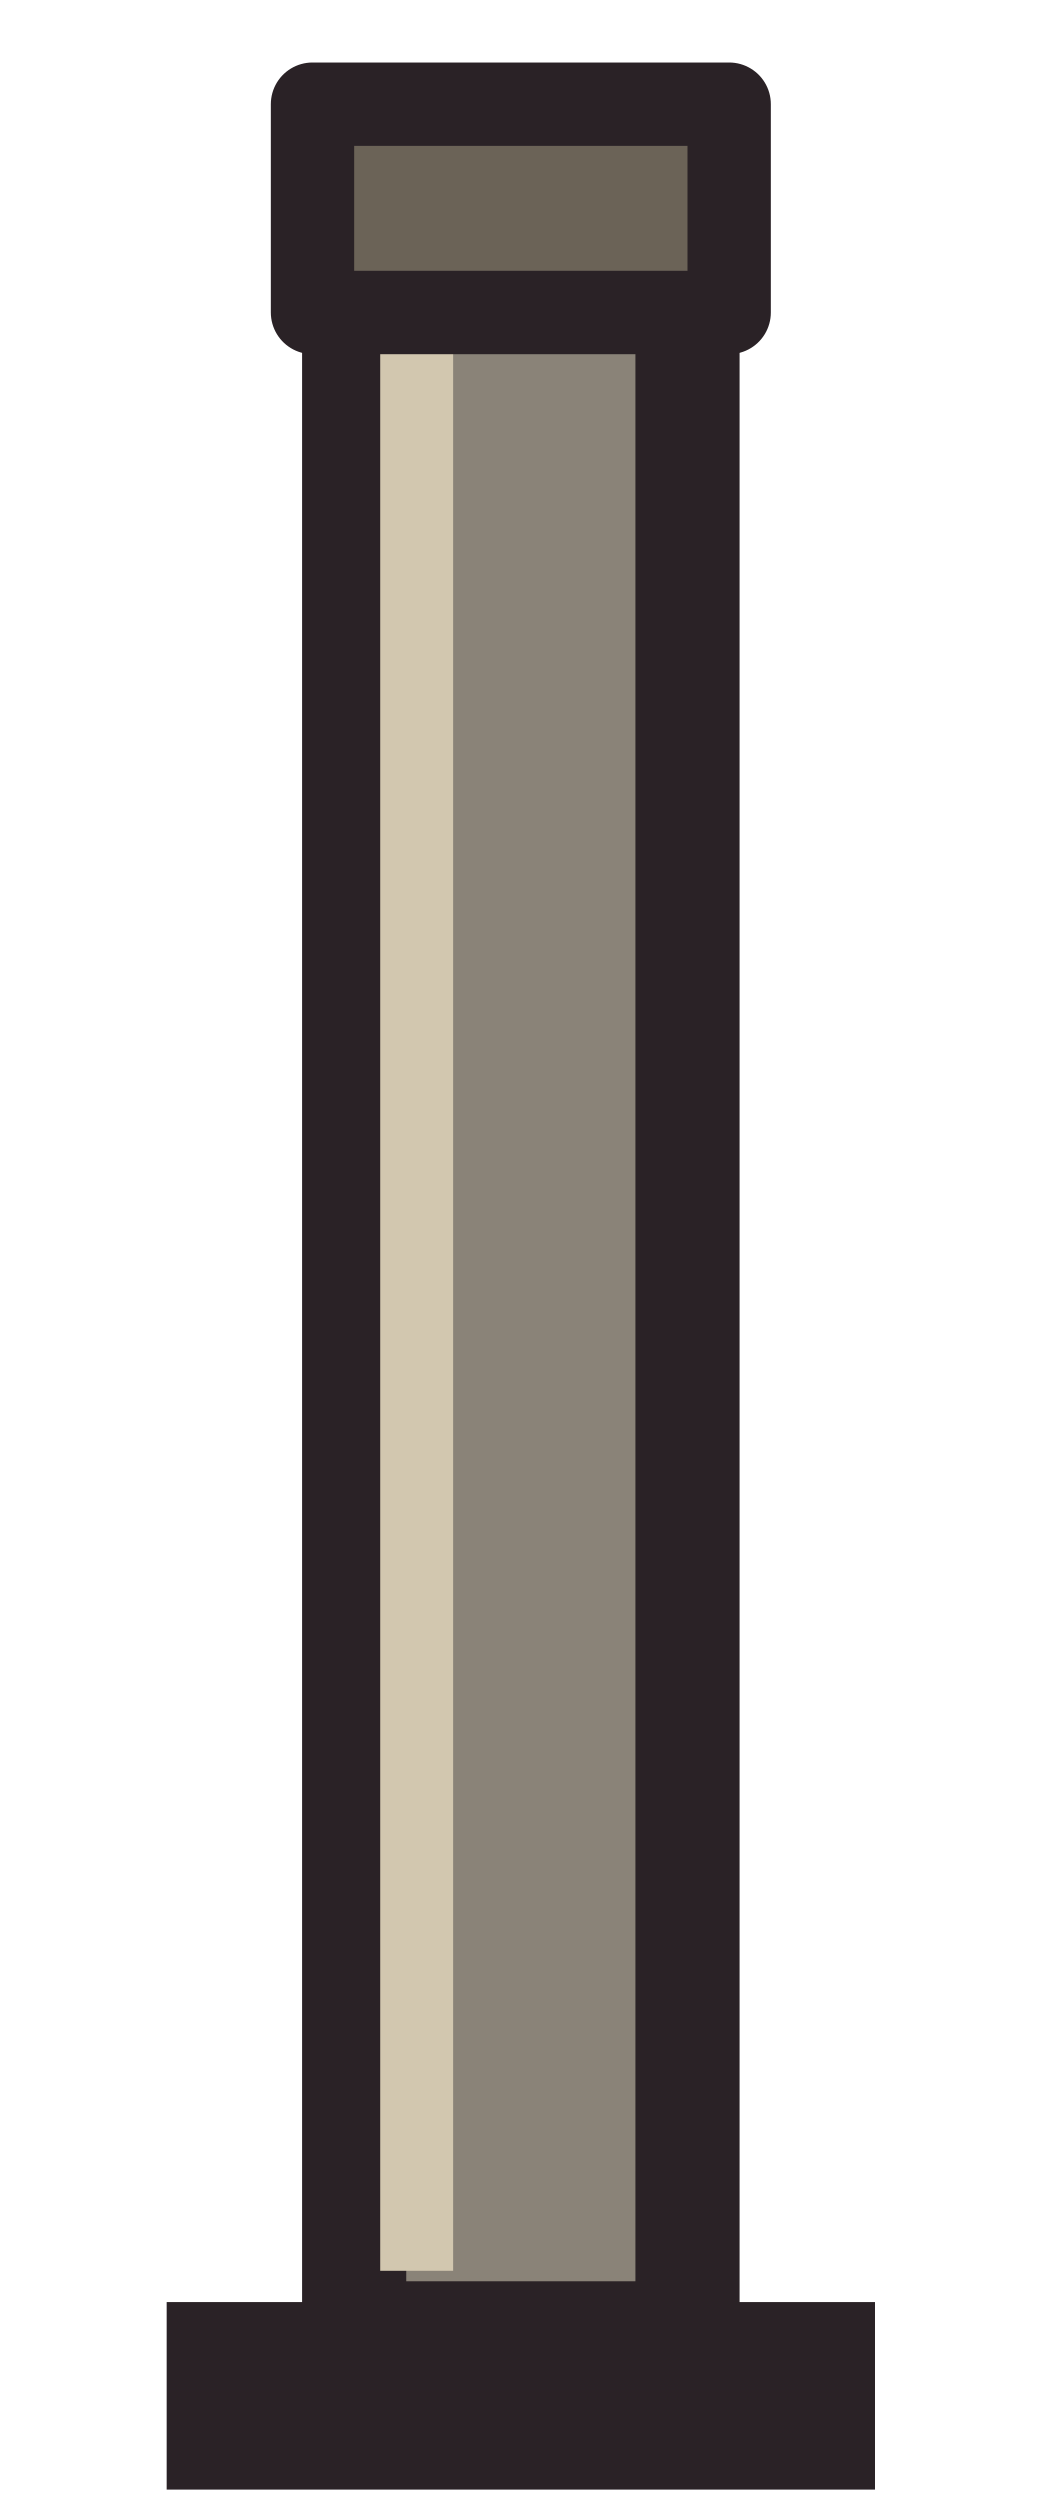
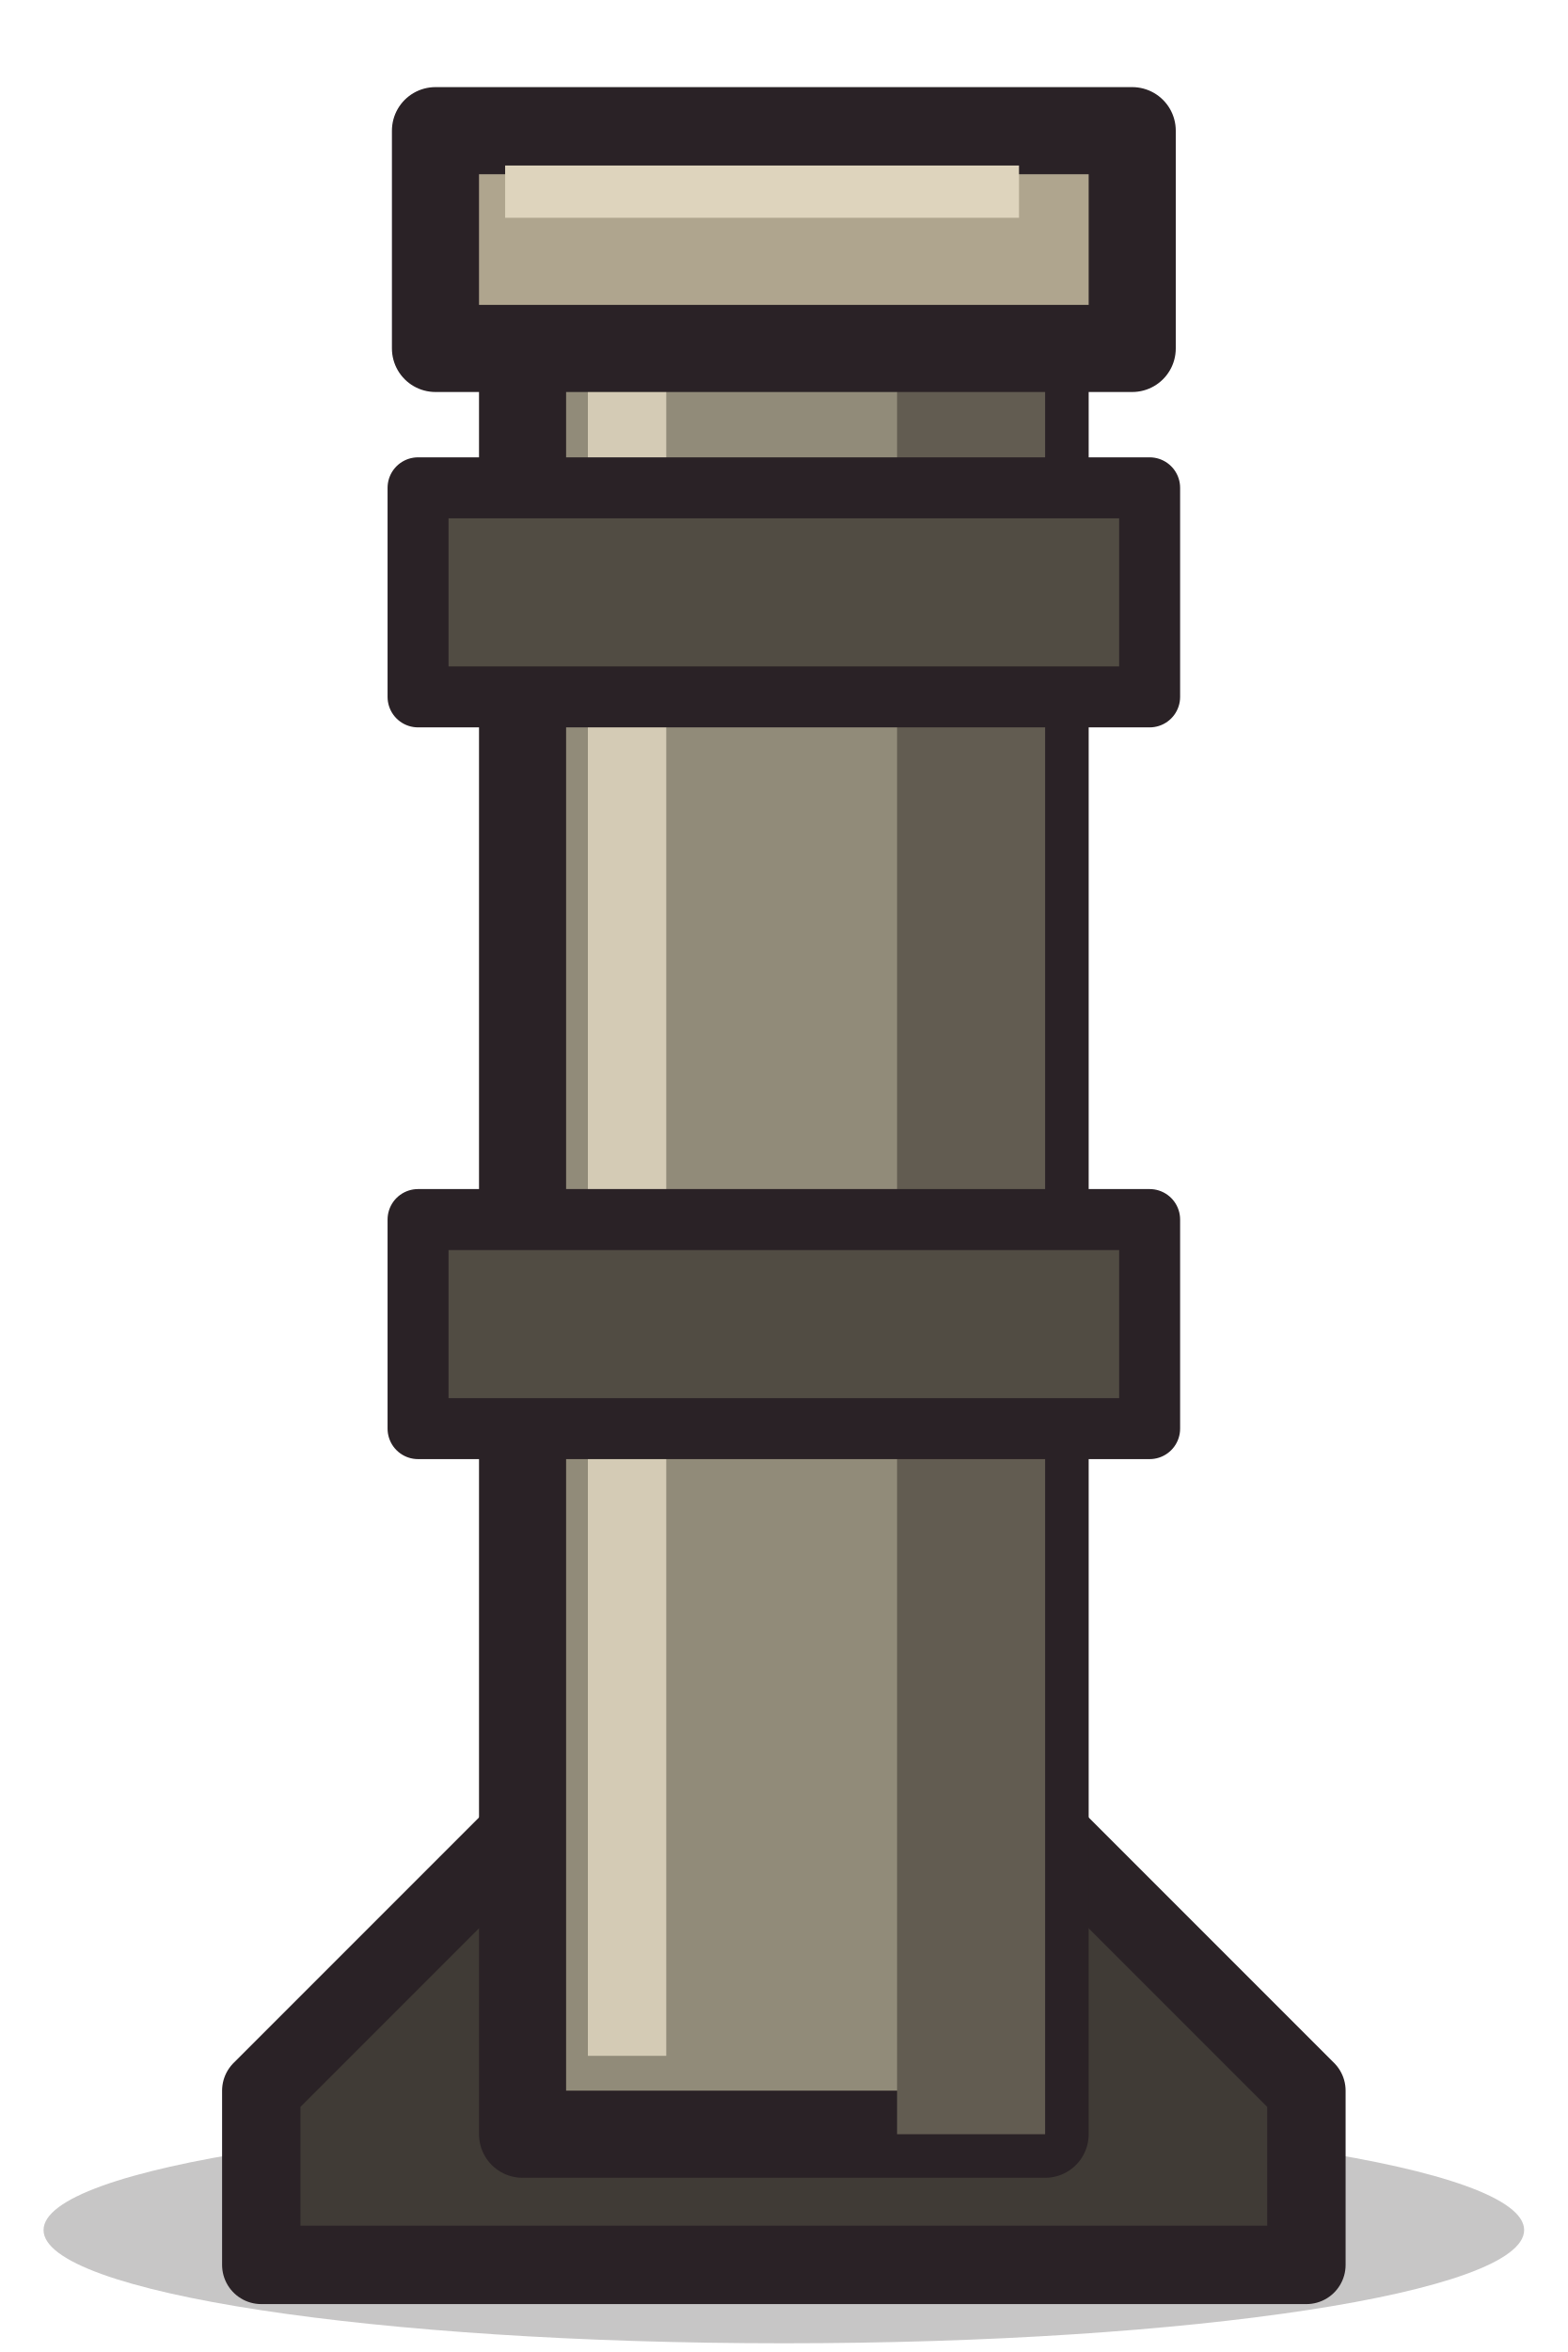
- <svg xmlns="http://www.w3.org/2000/svg" width="10" height="24" viewBox="0 0 10 24" stroke="#2a2226" stroke-linejoin="round">
-   <path d="M1.6 23H8.4" stroke-width="1.8" />
-   <path d="M3.4 1.8H6.6V22.4H3.4Z" fill="#8a8378" stroke-width="1" />
-   <path d="M4 2.4V21.8" stroke="#d2c7af" stroke-width="0.7" />
-   <path d="M3 1H7V3H3Z" fill="#6b6357" stroke-width="0.8" />
+ <svg xmlns="http://www.w3.org/2000/svg" width="18" height="27" viewBox="0 0 18 27" stroke="#2a2226" stroke-linejoin="round">
+   <ellipse cx="9" cy="25.6" rx="8.5" ry="1.3" fill="#211d1c" fill-opacity="0.25" stroke="none" />
+   <path d="M3 24L6 21H12L15 24V26H3Z" fill="#403b36" stroke-width="0.9" />
+   <path d="M6 3H12V24.5H6Z" fill="#918b79" stroke-width="1" />
+   <path d="M10.3 3H12V24.5H10.3Z" fill="#625c51" stroke="none" />
+   <path d="M7.2 4V23.6" stroke="#d4cbb5" stroke-width="0.9" />
+   <path d="M4.8 5.6H13.2V8H4.8Z M4.8 14H13.2V16.4H4.8Z" fill="#514c43" stroke-width="0.7" />
+   <path d="M5 1.5H13V4H5Z" fill="#afa58e" stroke-width="1" />
+   <path d="M5.8 2.2H11.7" stroke="#ded4bd" stroke-width="0.6" />
</svg>
